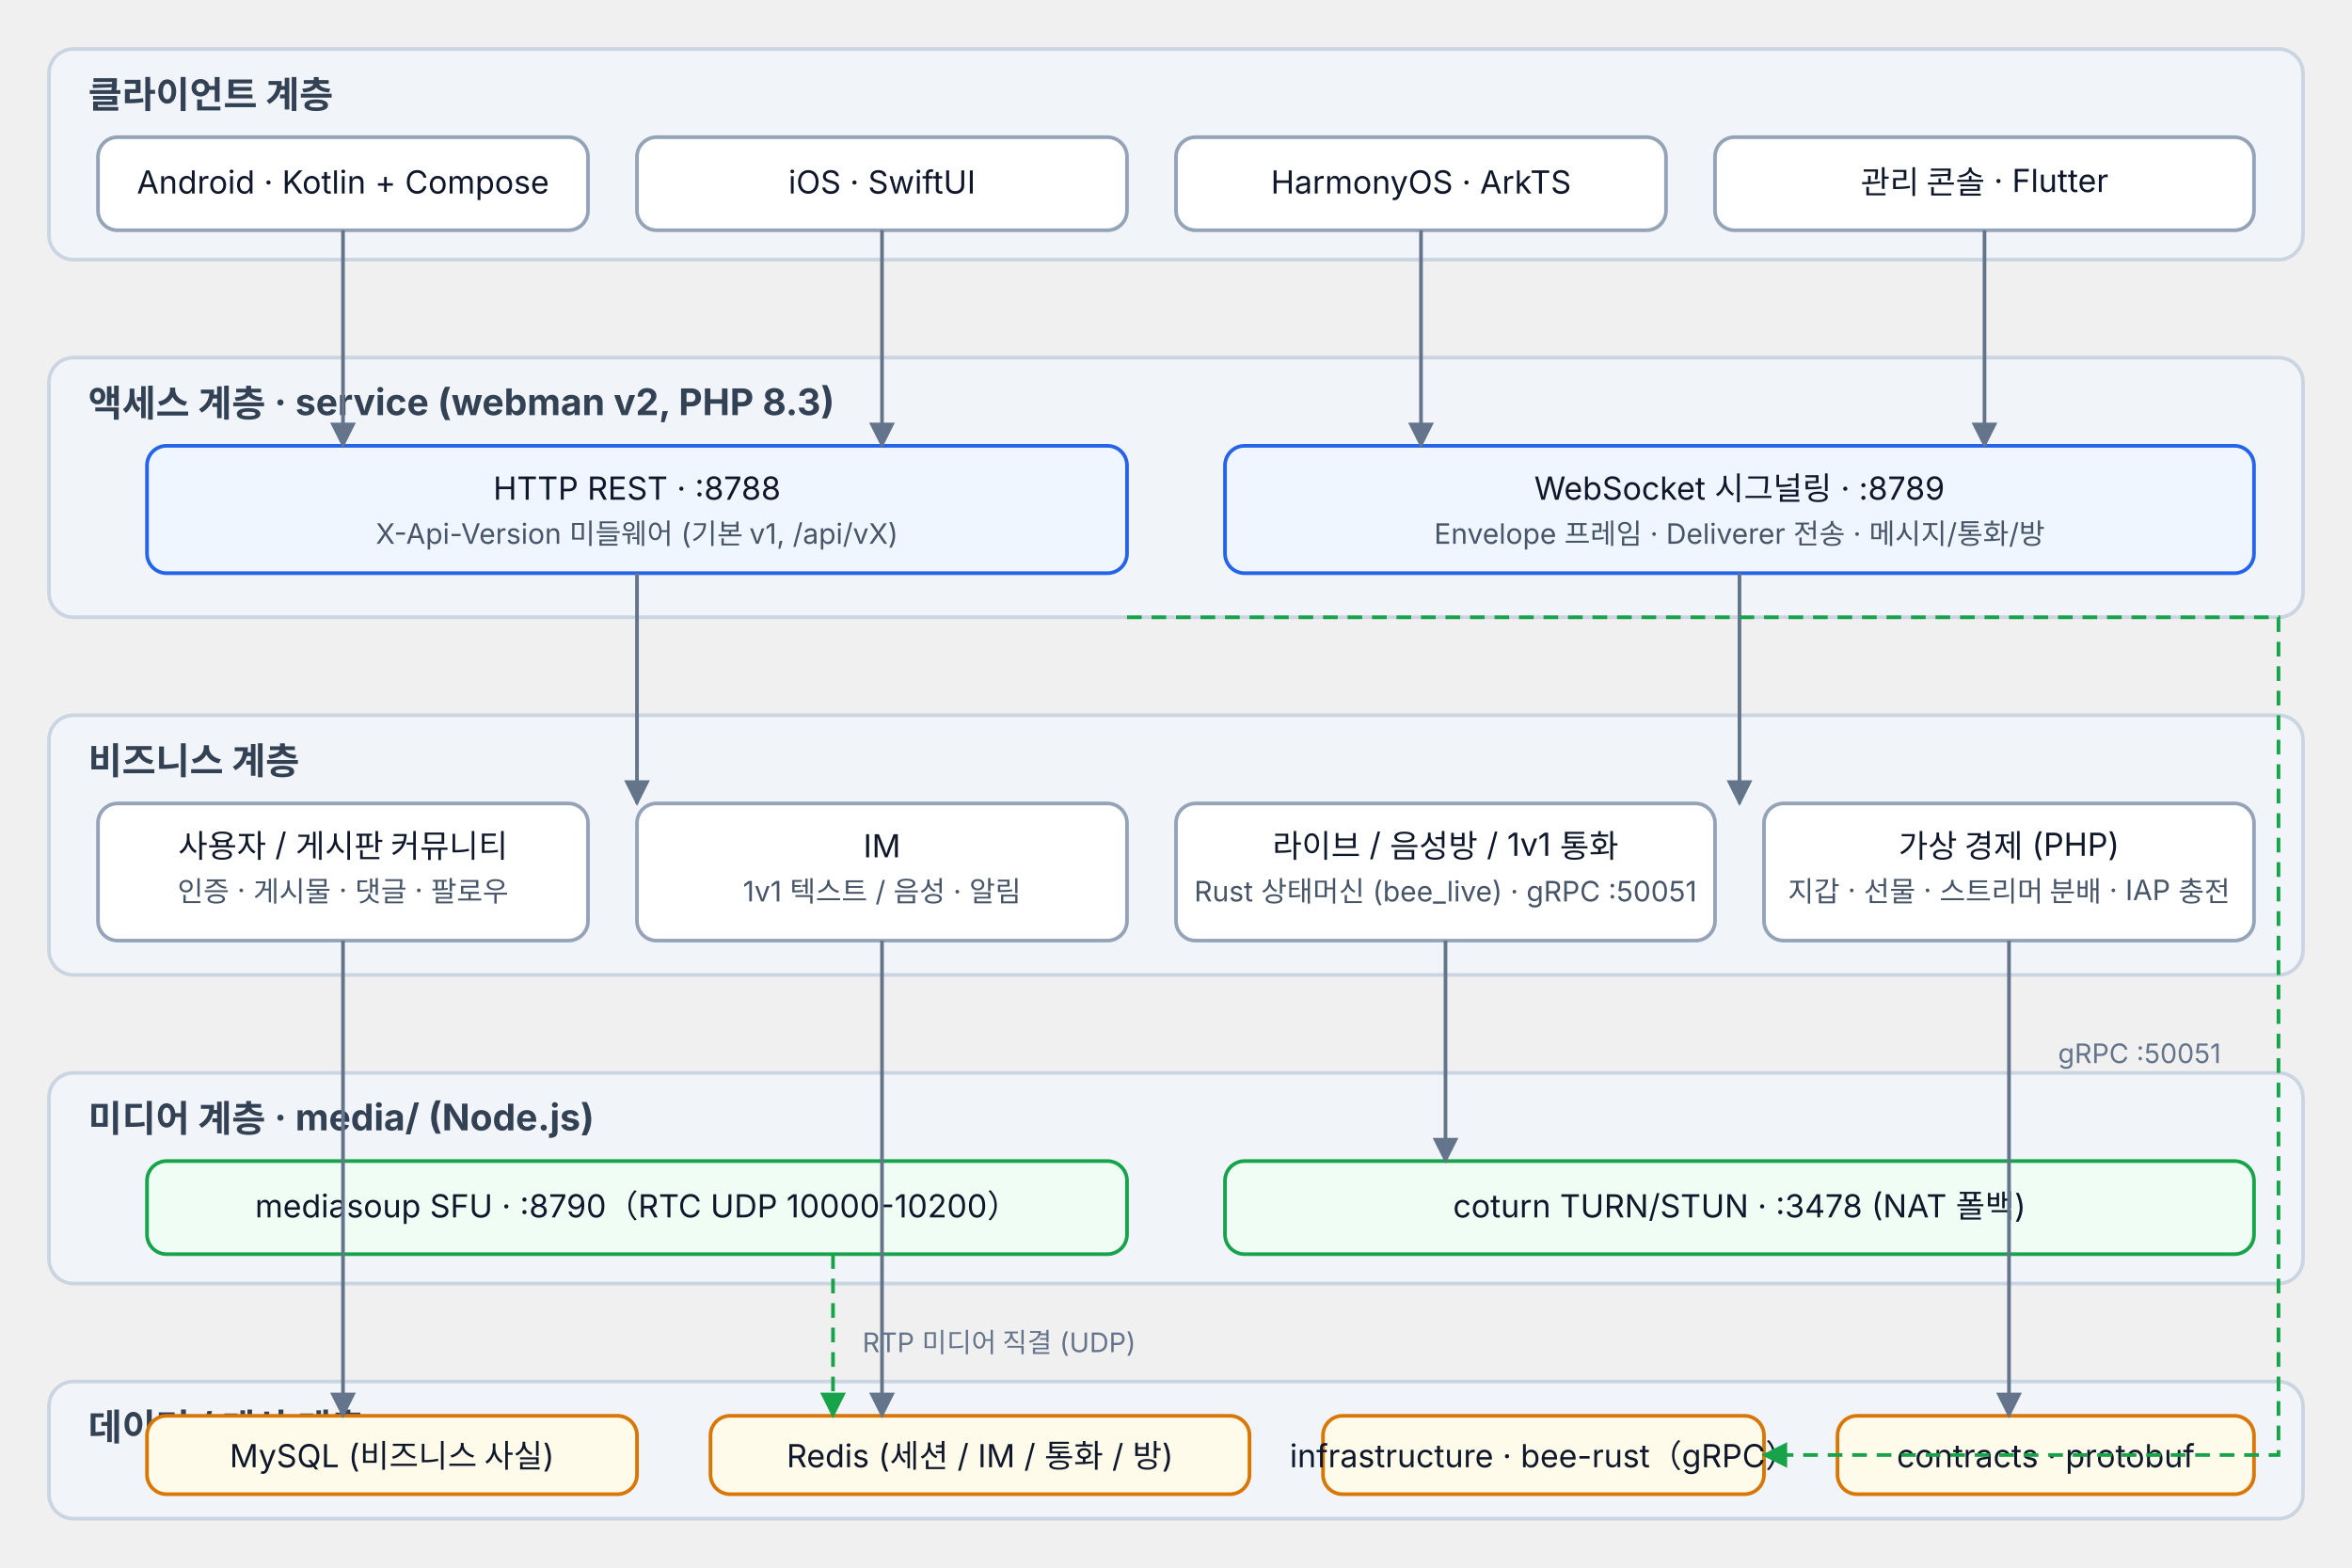
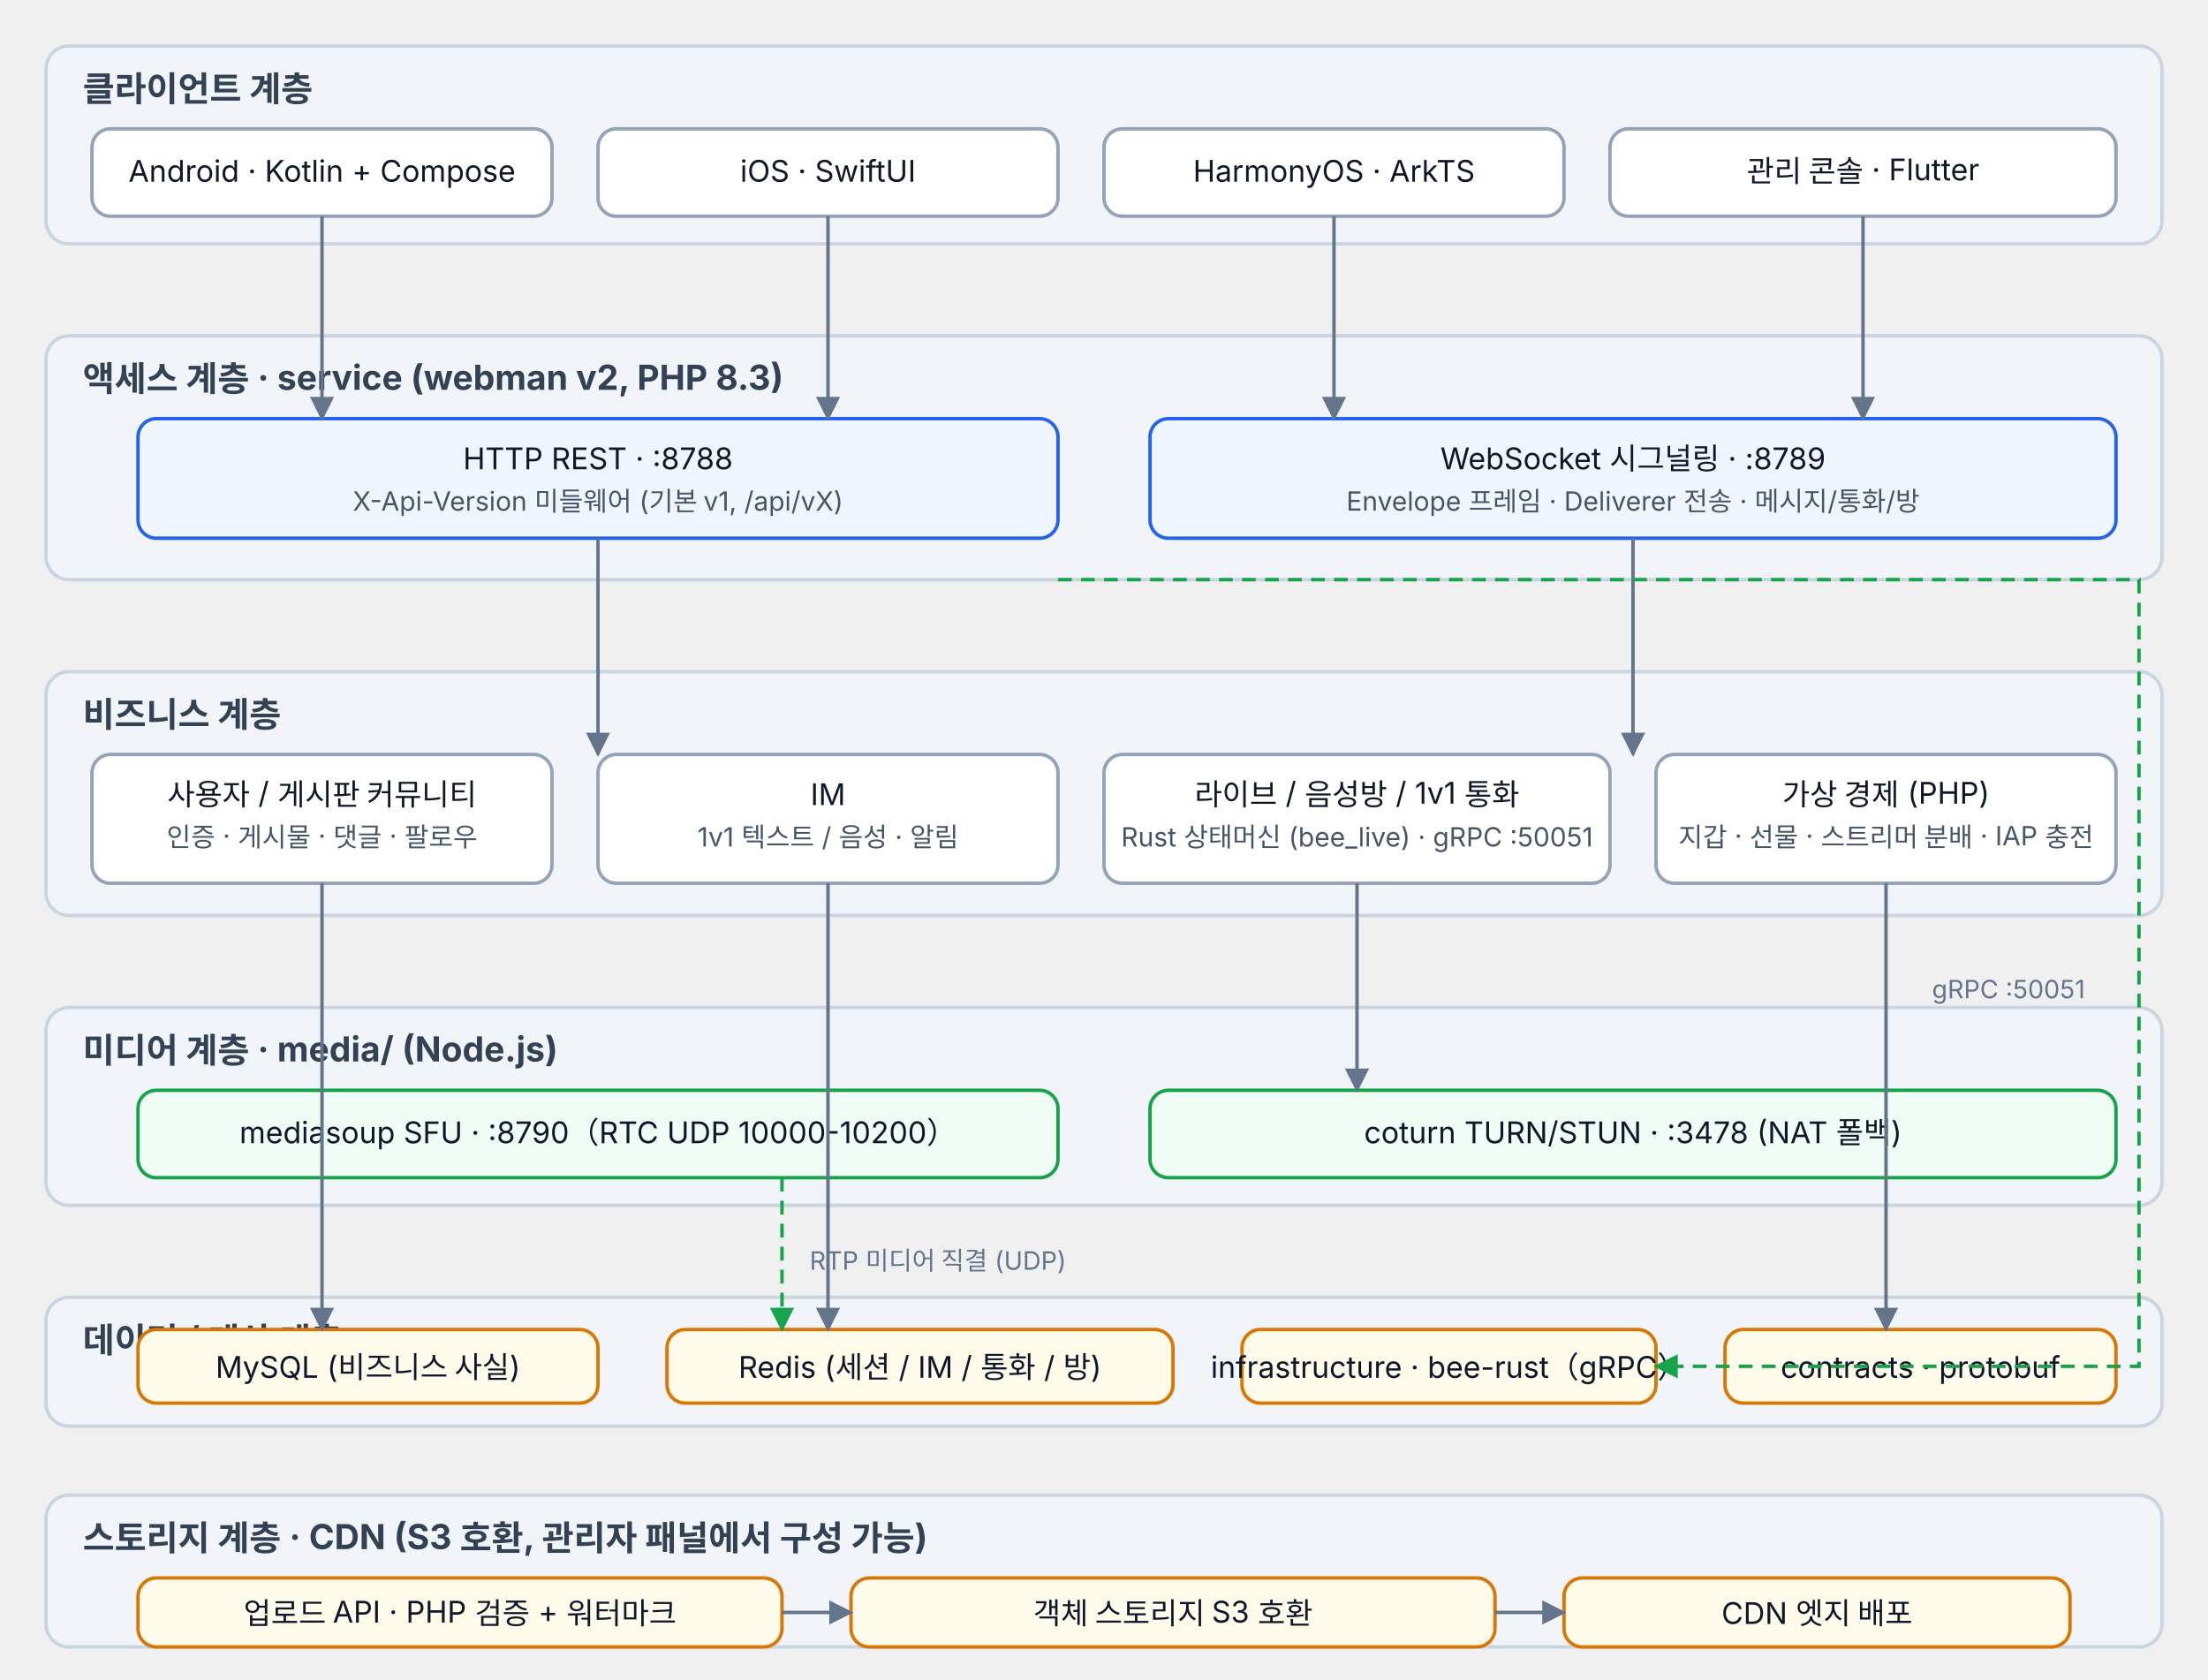
- <svg xmlns="http://www.w3.org/2000/svg" viewBox="0 0 960 640" width="100%" font-family="system-ui, -apple-system, 'Segoe UI', 'PingFang SC', 'Microsoft YaHei', sans-serif">
+ <svg xmlns="http://www.w3.org/2000/svg" viewBox="0 0 960 730" width="100%" font-family="system-ui, -apple-system, 'Segoe UI', 'PingFang SC', 'Microsoft YaHei', sans-serif">
  <defs>
    <marker id="arr" viewBox="0 0 10 10" refX="9" refY="5" markerWidth="7" markerHeight="7" orient="auto-start-reverse">
      <path d="M 0 0 L 10 5 L 0 10 z" fill="#64748b" />
    </marker>
    <marker id="arrg" viewBox="0 0 10 10" refX="9" refY="5" markerWidth="7" markerHeight="7" orient="auto-start-reverse">
      <path d="M 0 0 L 10 5 L 0 10 z" fill="#16a34a" />
    </marker>
  </defs>
  <style>
    .layer { fill: #f1f5f9; stroke: #cbd5e1; stroke-width: 1.5; rx: 10 }
    .box   { fill: #ffffff; stroke: #94a3b8; stroke-width: 1.5; rx: 8 }
    .boxb  { fill: #eff6ff; stroke: #2563eb; stroke-width: 1.5; rx: 8 }
    .boxg  { fill: #f0fdf4; stroke: #16a34a; stroke-width: 1.5; rx: 8 }
    .boxy  { fill: #fffbeb; stroke: #d97706; stroke-width: 1.5; rx: 8 }
    .lt    { font-size: 15px; font-weight: 700; fill: #334155 }
    .t     { font-size: 13px; fill: #0f172a; text-anchor: middle }
    .ts    { font-size: 11.5px; fill: #475569; text-anchor: middle }
    .edge  { stroke: #64748b; stroke-width: 1.5; fill: none; marker-end: url(#arr) }
    .edgeg { stroke: #16a34a; stroke-width: 1.5; fill: none; stroke-dasharray: 6 4; marker-end: url(#arrg) }
    .el    { font-size: 11px; fill: #64748b }
  </style>
  <g>
    <rect class="layer" x="20" y="20" width="920" height="86" />
    <text class="lt" x="36" y="44">클라이언트 계층</text>
    <rect class="box" x="40" y="56" width="200" height="38" />
    <text class="t" x="140" y="79">Android · Kotlin + Compose</text>
    <rect class="box" x="260" y="56" width="200" height="38" />
    <text class="t" x="360" y="79">iOS · SwiftUI</text>
    <rect class="box" x="480" y="56" width="200" height="38" />
    <text class="t" x="580" y="79">HarmonyOS · ArkTS</text>
    <rect class="box" x="700" y="56" width="220" height="38" />
    <text class="t" x="810" y="79">관리 콘솔 · Flutter</text>
  </g>
  <g>
    <rect class="layer" x="20" y="146" width="920" height="106" />
    <text class="lt" x="36" y="170">액세스 계층 · service (webman v2, PHP 8.3)</text>
    <rect class="boxb" x="60" y="182" width="400" height="52" />
    <text class="t" x="260" y="204">HTTP REST · :8788</text>
    <text class="ts" x="260" y="222">X-Api-Version 미들웨어 (기본 v1, /api/vX)</text>
    <rect class="boxb" x="500" y="182" width="420" height="52" />
    <text class="t" x="710" y="204">WebSocket 시그널링 · :8789</text>
    <text class="ts" x="710" y="222">Envelope 프레임 · Deliverer 전송 · 메시지/통화/방</text>
  </g>
  <g>
    <rect class="layer" x="20" y="292" width="920" height="106" />
    <text class="lt" x="36" y="316">비즈니스 계층</text>
    <rect class="box" x="40" y="328" width="200" height="56" />
    <text class="t" x="140" y="350">사용자 / 게시판 커뮤니티</text>
    <text class="ts" x="140" y="368">인증 · 게시물 · 댓글 · 팔로우</text>
    <rect class="box" x="260" y="328" width="200" height="56" />
    <text class="t" x="360" y="350">IM</text>
    <text class="ts" x="360" y="368">1v1 텍스트 / 음성 · 알림</text>
    <rect class="box" x="480" y="328" width="220" height="56" />
    <text class="t" x="590" y="350">라이브 / 음성방 / 1v1 통화</text>
    <text class="ts" x="590" y="368">Rust 상태머신 (bee_live) · gRPC :50051</text>
    <rect class="box" x="720" y="328" width="200" height="56" />
    <text class="t" x="820" y="350">가상 경제 (PHP)</text>
    <text class="ts" x="820" y="368">지갑 · 선물 · 스트리머 분배 · IAP 충전</text>
  </g>
  <g>
    <rect class="layer" x="20" y="438" width="920" height="86" />
    <text class="lt" x="36" y="462">미디어 계층 · media/ (Node.js)</text>
    <rect class="boxg" x="60" y="474" width="400" height="38" />
    <text class="t" x="260" y="497">mediasoup SFU · :8790（RTC UDP 10000-10200）</text>
    <rect class="boxg" x="500" y="474" width="420" height="38" />
    <text class="t" x="710" y="497">coturn TURN/STUN · :3478 (NAT 폴백)</text>
  </g>
  <g>
    <rect class="layer" x="20" y="564" width="920" height="56" />
    <text class="lt" x="36" y="588">데이터 / 계산 계층</text>
    <rect class="boxy" x="60" y="578" width="200" height="32" />
    <text class="t" x="160" y="599">MySQL (비즈니스 사실)</text>
    <rect class="boxy" x="290" y="578" width="220" height="32" />
    <text class="t" x="400" y="599">Redis (세션 / IM / 통화 / 방)</text>
    <rect class="boxy" x="540" y="578" width="180" height="32" />
    <text class="t" x="630" y="599">infrastructure · bee-rust（gRPC）</text>
    <rect class="boxy" x="750" y="578" width="170" height="32" />
    <text class="t" x="835" y="599">contracts · protobuf</text>
  </g>
+   <g>
+     <rect class="layer" x="20" y="650" width="920" height="66" />
+     <text class="lt" x="36" y="674">스토리지 계층 · CDN (S3 호환, 관리자 패널에서 구성 가능)</text>
+     <rect class="boxy" x="60" y="686" width="280" height="30" />
+     <text class="t" x="200" y="706">업로드 API · PHP 검증 + 워터마크</text>
+     <rect class="boxy" x="370" y="686" width="280" height="30" />
+     <text class="t" x="510" y="706">객체 스토리지 S3 호환</text>
+     <rect class="boxy" x="680" y="686" width="220" height="30" />
+     <text class="t" x="790" y="706">CDN 엣지 배포</text>
+     <path class="edge" d="M 340 701 L 370 701" />
+     <path class="edge" d="M 650 701 L 680 701" />
+   </g>
  <path class="edge" d="M 140 94 L 140 182" />
  <path class="edge" d="M 360 94 L 360 182" />
  <path class="edge" d="M 580 94 L 580 182" />
  <path class="edge" d="M 810 94 L 810 182" />
  <path class="edge" d="M 260 234 L 260 328" />
  <path class="edge" d="M 710 234 L 710 328" />
  <path class="edgeg" d="M 460 252 L 930 252 L 930 594 L 720 594" />
  <text class="el" x="840" y="434">gRPC :50051</text>
  <path class="edge" d="M 590 384 L 590 474" />
  <path class="edge" d="M 140 384 L 140 578" />
  <path class="edge" d="M 360 384 L 360 578" />
  <path class="edge" d="M 820 384 L 820 578" />
  <path class="edgeg" d="M 340 512 L 340 578" />
  <text class="el" x="352" y="552">RTP 미디어 직결 (UDP)</text>
</svg>
